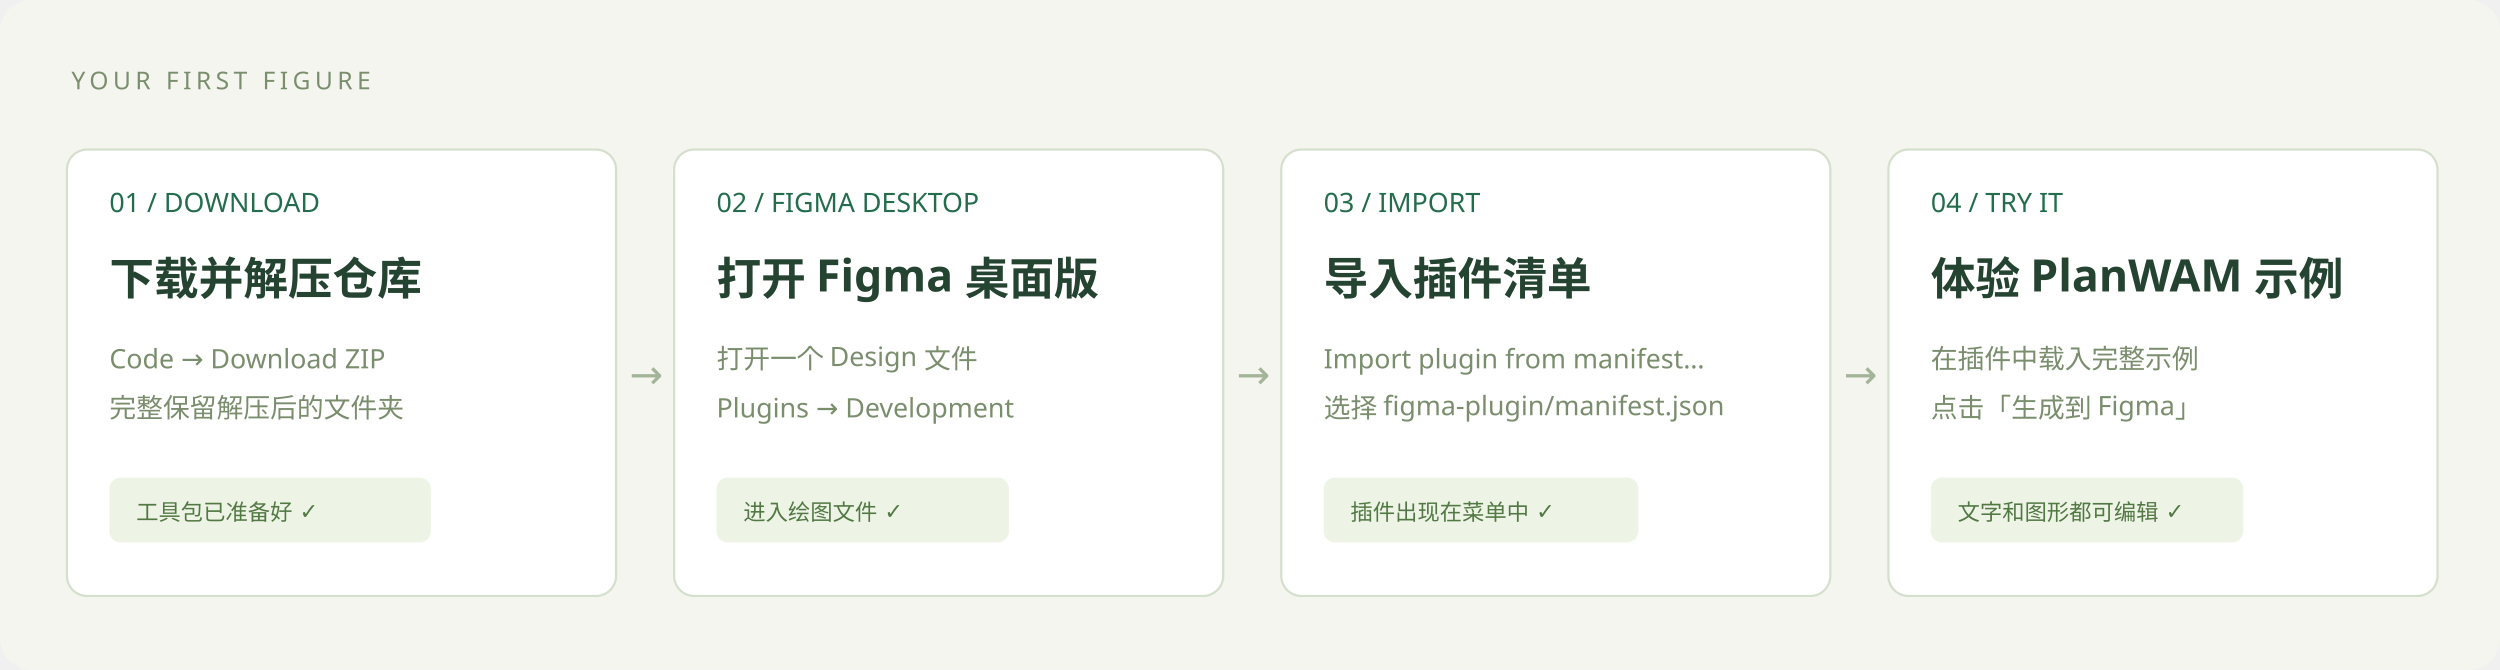
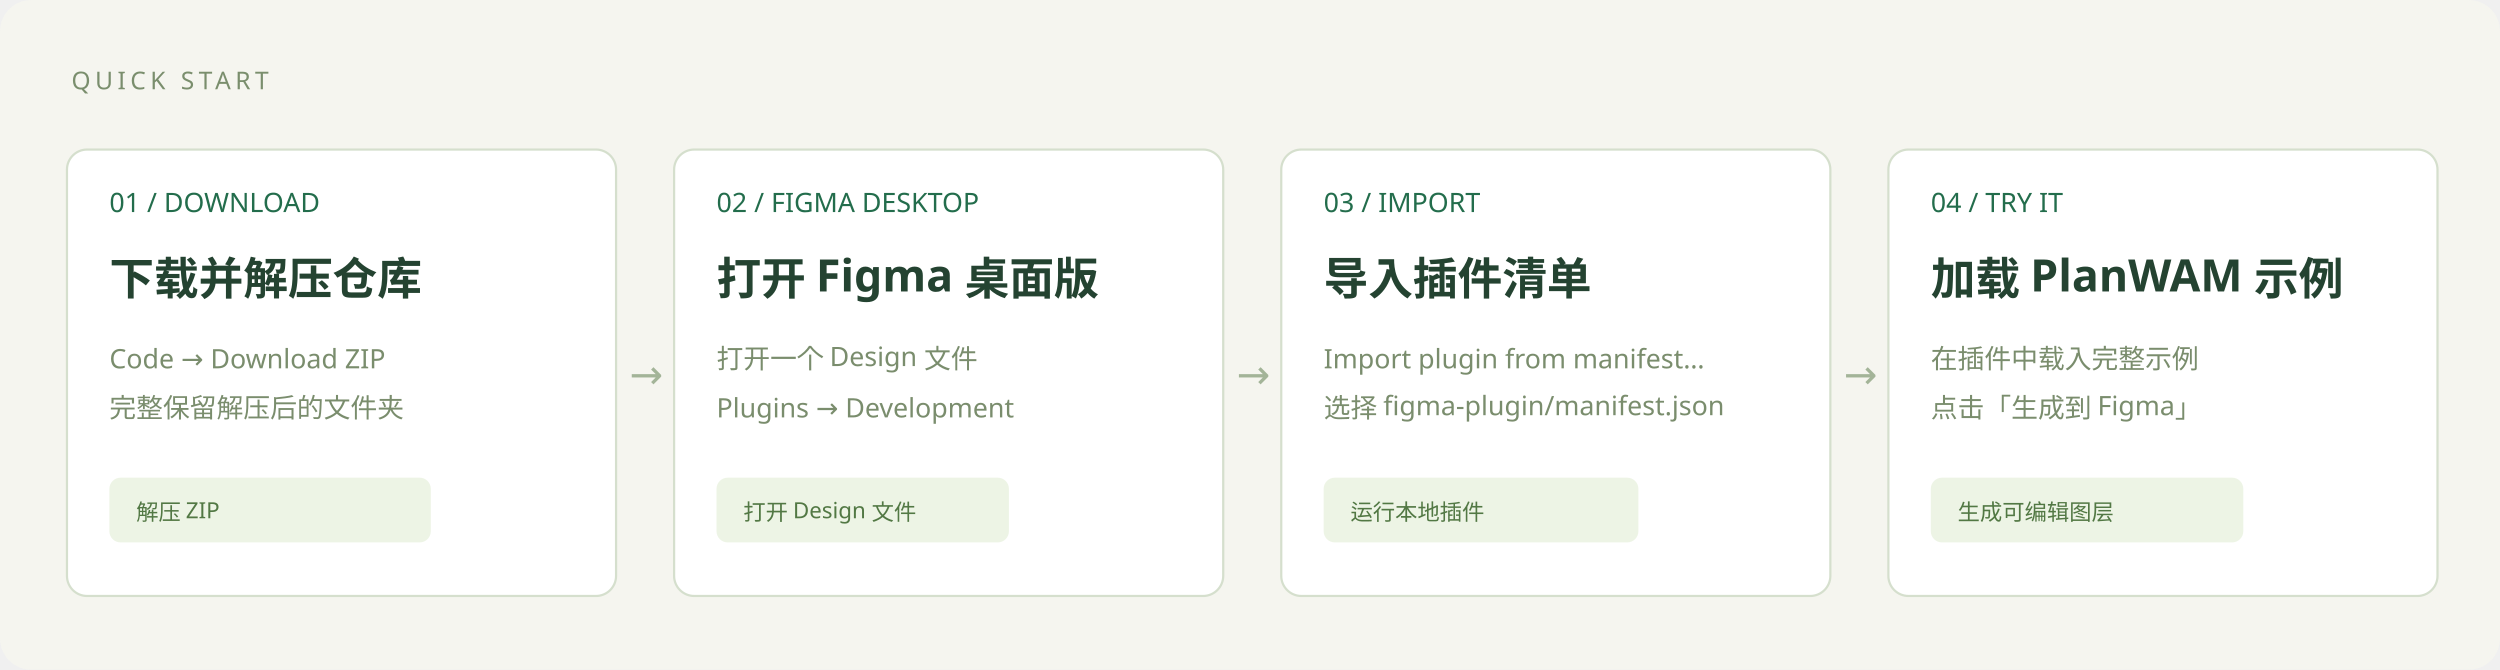
<svg xmlns="http://www.w3.org/2000/svg" width="1120" height="300" viewBox="0 0 1120 300" role="img" aria-labelledby="title">
  <rect width="1120" height="300" rx="14" fill="#f5f5ef" />
  <g font-family="Segoe UI,Microsoft YaHei,sans-serif">
-     <text x="32" y="40" font-size="11" letter-spacing="2" fill="#7a8e6d">YOUR FIRST FIGURE</text>
+     <text x="32" y="40" font-size="11" letter-spacing="2" fill="#7a8e6d">QUICK START</text>
    <g fill="#fff" stroke="#d5dfcd">
      <rect x="30" y="67" width="246" height="200" rx="9" />
      <rect x="302" y="67" width="246" height="200" rx="9" />
      <rect x="574" y="67" width="246" height="200" rx="9" />
      <rect x="846" y="67" width="246" height="200" rx="9" />
    </g>
    <g fill="#236d4c" font-size="12">
      <text x="49" y="95">01 / DOWNLOAD</text>
      <text x="321" y="95">02 / FIGMA DESKTOP</text>
      <text x="593" y="95">03 / IMPORT</text>
      <text x="865" y="95">04 / TRY IT</text>
    </g>
    <g fill="#244331" font-size="20" font-weight="550">
      <text x="49" y="132">下载并解压仓库</text>
      <text x="321" y="132">打开 Figma 桌面版</text>
      <text x="593" y="132">导入插件清单</text>
-       <text x="865" y="132">体验 PlanWAM 示例</text>
+       <text x="865" y="132">加载 PlanWAM 示例</text>
    </g>
    <g fill="#7a8d6d" font-size="12">
      <text x="49" y="165">Code → Download ZIP</text>
      <text x="49" y="187">完整保留解压后的文件夹</text>
      <text x="321" y="165">打开一个 Design 文件</text>
      <text x="321" y="187">Plugins → Development</text>
      <text x="593" y="165">Import plugin from manifest…</text>
      <text x="593" y="187">选择 figma-plugin/manifest.json</text>
      <text x="865" y="165">在插件中载入完整示例</text>
      <text x="865" y="187">点击「生成到 Figma」</text>
    </g>
    <g fill="#edf4e5">
      <rect x="49" y="214" width="144" height="29" rx="5" />
      <rect x="321" y="214" width="131" height="29" rx="5" />
      <rect x="593" y="214" width="141" height="29" rx="5" />
      <rect x="865" y="214" width="140" height="29" rx="5" />
    </g>
    <g fill="#527844" font-size="10">
-       <text x="61" y="233">工具包已准备好 ✓</text>
-       <text x="333" y="233">进入绘图文件 ✓</text>
-       <text x="605" y="233">插件出现在菜单中 ✓</text>
-       <text x="877" y="233">文字和图形都可编辑 ✓</text>
+       <text x="61" y="233">解压 ZIP</text>
+       <text x="333" y="233">打开 Design 文件</text>
+       <text x="605" y="233">运行本地插件</text>
+       <text x="877" y="233">生成可编辑图层</text>
    </g>
    <g fill="#a3b498" font-size="18">
      <text x="282" y="174">→</text>
      <text x="554" y="174">→</text>
      <text x="826" y="174">→</text>
    </g>
  </g>
</svg>
